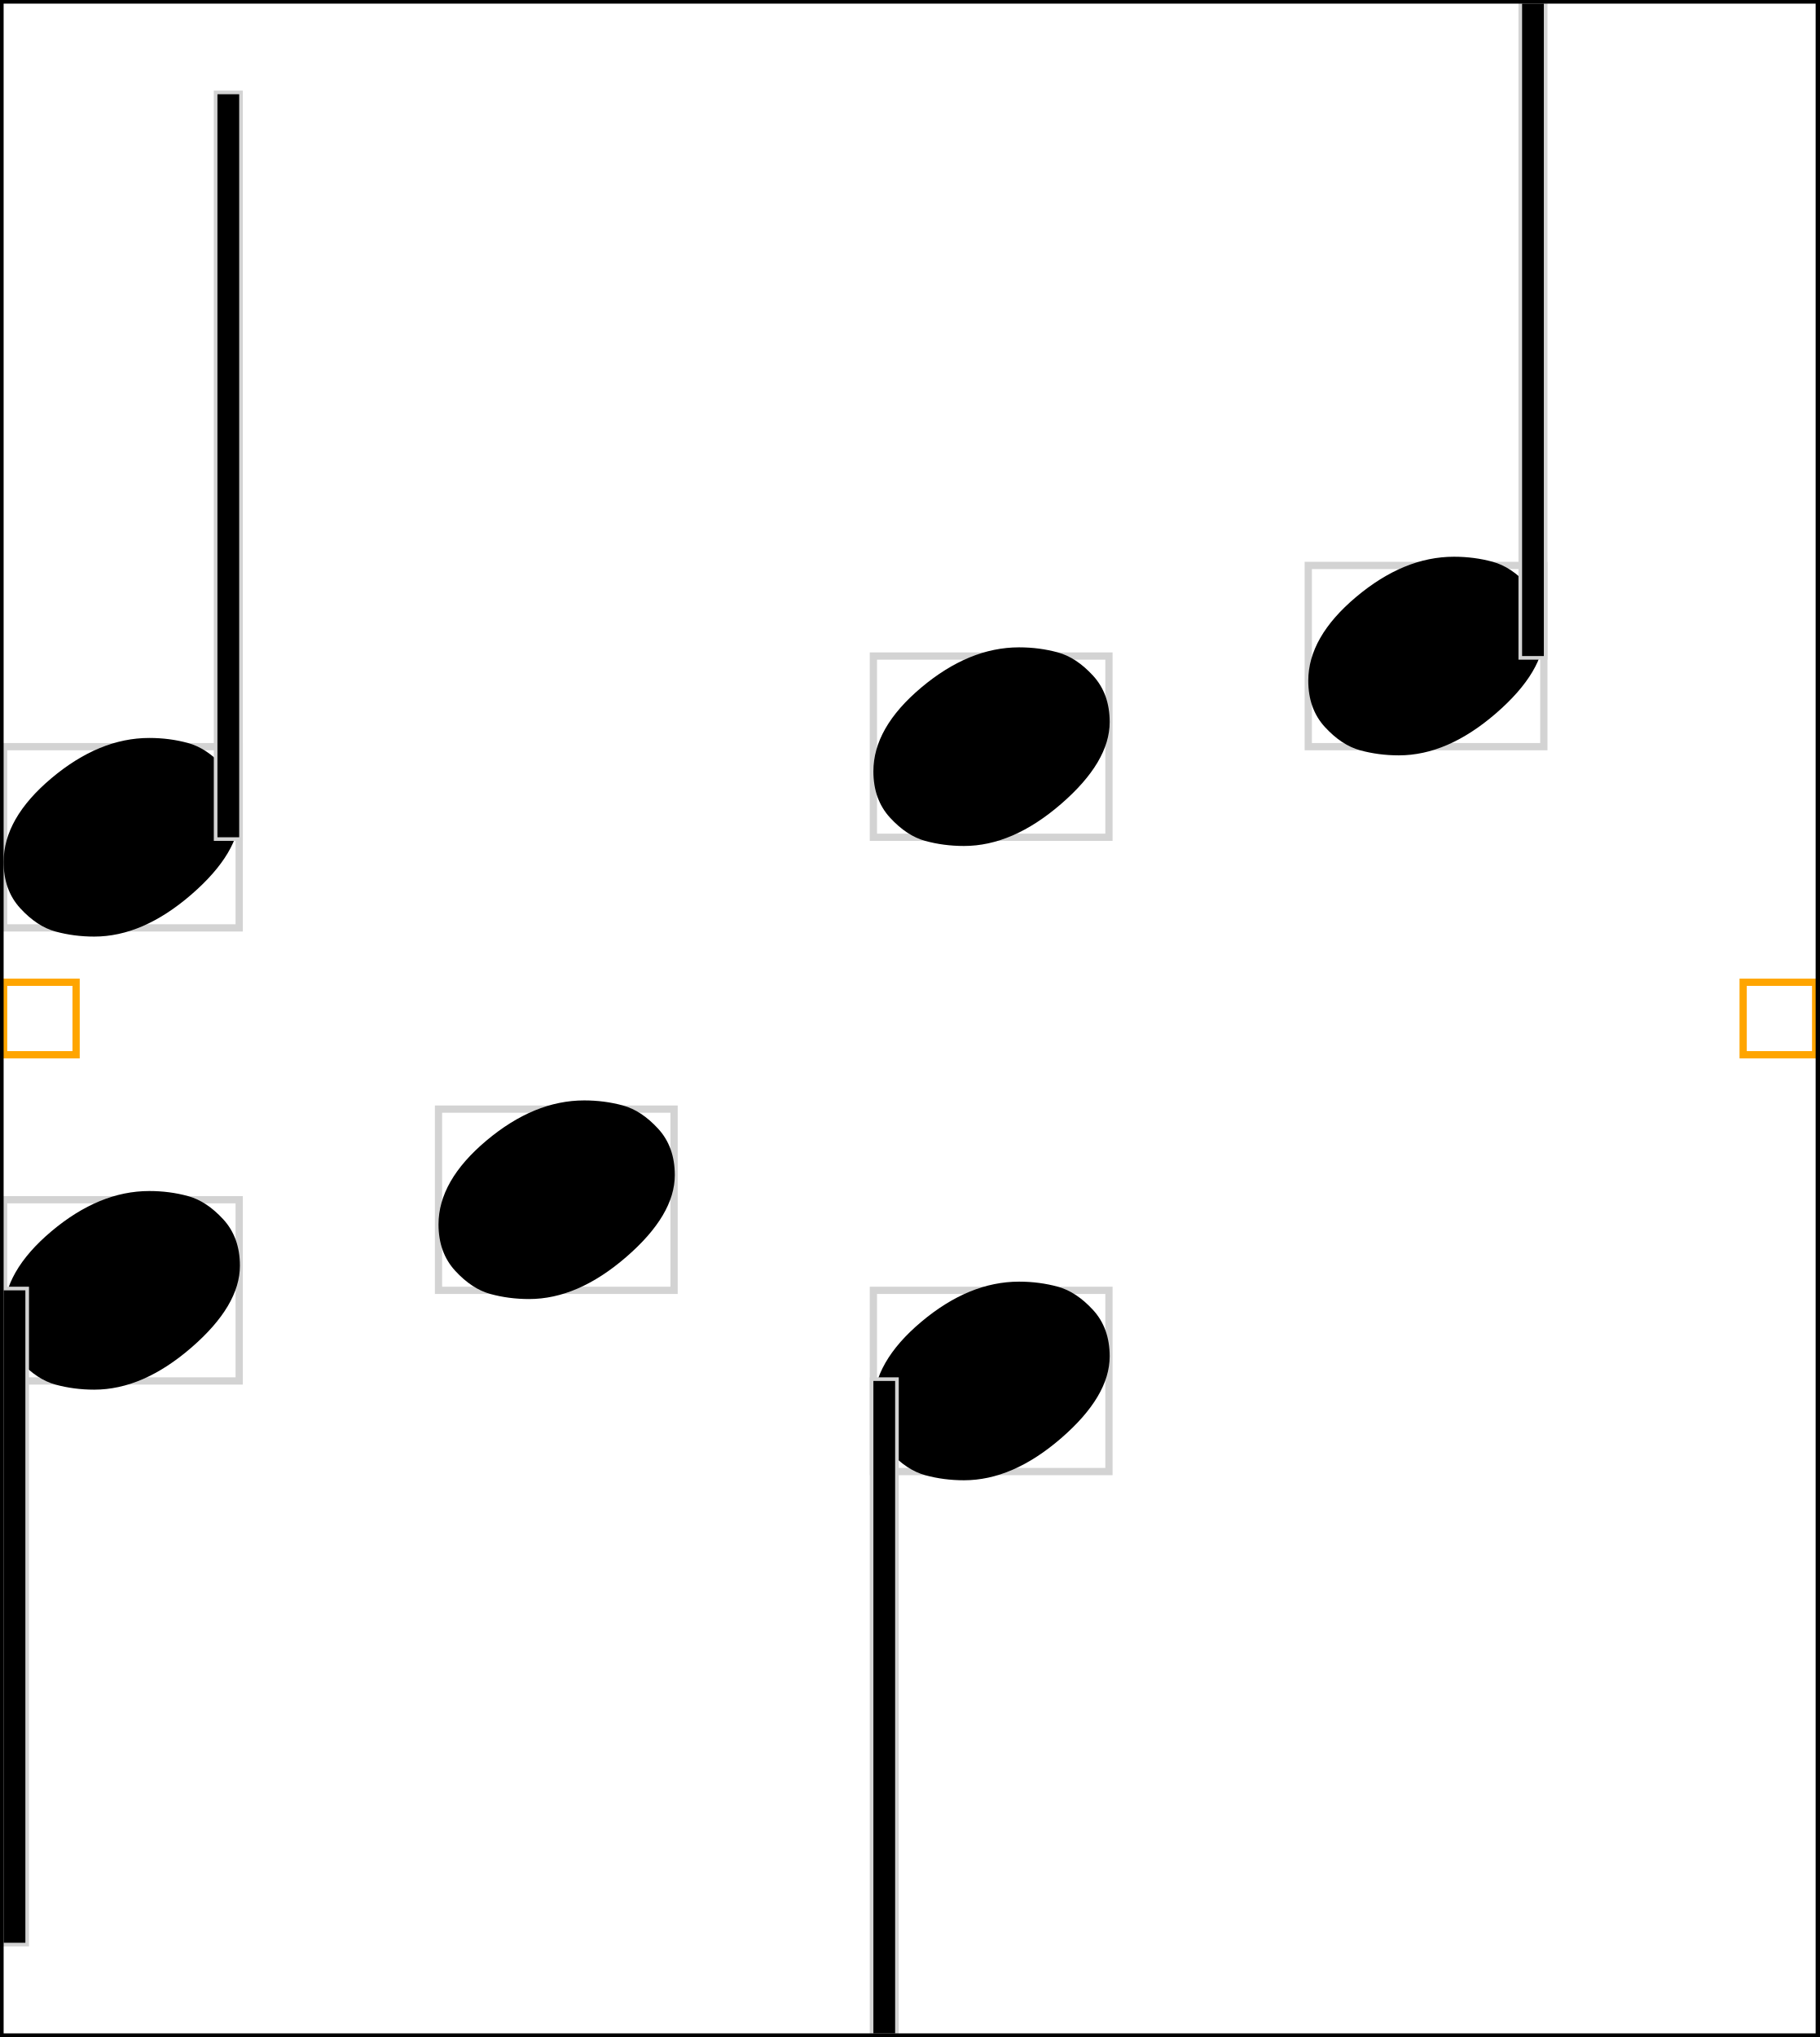
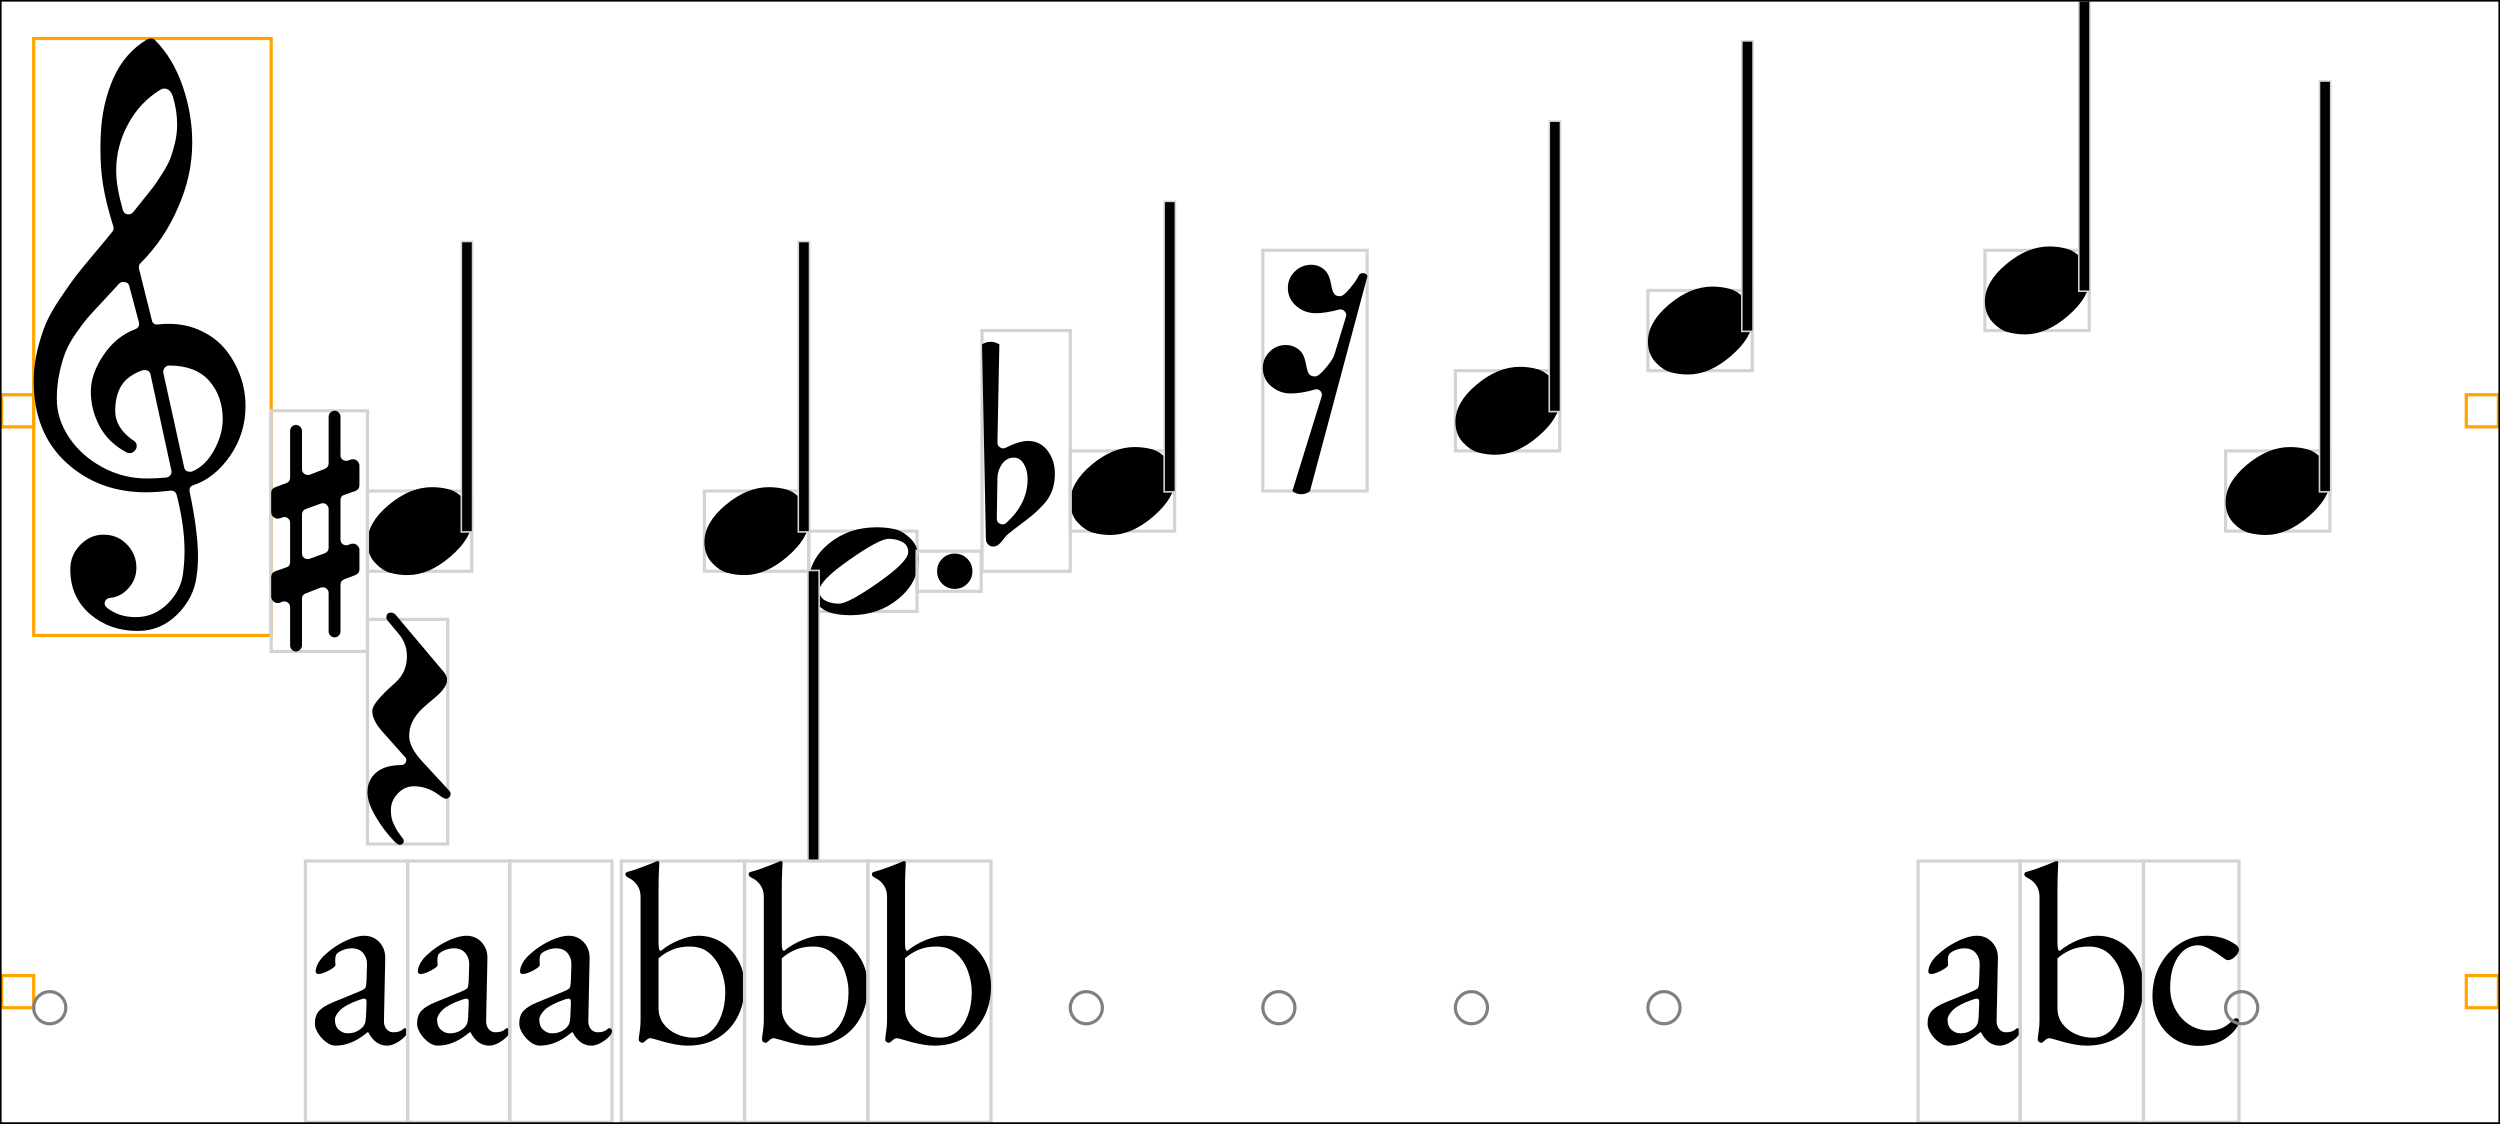
- <svg xmlns="http://www.w3.org/2000/svg" viewBox="0 0 251 281">
-   <rect x="0.5" y="135.5" width="10" height="10" stroke="orange" stroke-width="1" fill="none" />
-   <rect x="0.5" y="103" width="32.5" height="25" stroke="lightgray" stroke-width="1" fill="none" />
-   <path d="M 0.5 118.9 Q 0.5 112.9 7.1 107.35 Q 13.7 101.8 20.6 101.8 Q 23.4 101.8 25.95 102.5 Q 28.5 103.2 30.8 105.7 Q 33.1 108.2 33.1 112.1 Q 33.1 117.6 26.4 123.4 Q 19.7 129.2 13 129.2 Q 10.2 129.2 7.65 128.5 Q 5.1 127.8 2.8 125.3 Q 0.5 122.8 0.5 118.9 Z " fill="black" />
-   <rect x="0.5" y="165.5" width="32.5" height="25" stroke="lightgray" stroke-width="1" fill="none" />
-   <path d="M 0.5 181.4 Q 0.5 175.4 7.1 169.85 Q 13.7 164.3 20.6 164.3 Q 23.4 164.3 25.95 165 Q 28.5 165.7 30.8 168.2 Q 33.1 170.7 33.1 174.6 Q 33.1 180.1 26.4 185.9 Q 19.7 191.7 13 191.7 Q 10.2 191.7 7.65 191 Q 5.1 190.3 2.8 187.8 Q 0.5 185.3 0.5 181.4 Z " fill="black" />
-   <rect x="30" y="13" width="3" height="102.5" stroke="lightgray" stroke-width="1" fill="none" />
-   <rect x="30" y="13" width="3" height="102.5" fill="black" />
-   <rect x="0.5" y="178" width="3" height="90" stroke="lightgray" stroke-width="1" fill="none" />
-   <rect x="0.5" y="178" width="3" height="90" fill="black" />
-   <rect x="60.5" y="153" width="32.5" height="25" stroke="lightgray" stroke-width="1" fill="none" />
-   <path d="M 60.5 168.9 Q 60.5 162.9 67.1 157.35 Q 73.7 151.8 80.6 151.8 Q 83.4 151.8 85.95 152.5 Q 88.5 153.2 90.8 155.7 Q 93.1 158.2 93.1 162.1 Q 93.1 167.6 86.4 173.4 Q 79.7 179.2 73 179.2 Q 70.2 179.2 67.65 178.5 Q 65.1 177.8 62.8 175.3 Q 60.5 172.8 60.5 168.9 Z " fill="black" />
-   <rect x="120.5" y="90.5" width="32.5" height="25" stroke="lightgray" stroke-width="1" fill="none" />
-   <path d="M 120.5 106.4 Q 120.5 100.4 127.1 94.85 Q 133.7 89.3 140.6 89.3 Q 143.4 89.3 145.95 90 Q 148.5 90.7 150.8 93.2 Q 153.1 95.7 153.1 99.6 Q 153.1 105.1 146.4 110.9 Q 139.7 116.7 133 116.7 Q 130.2 116.7 127.65 116 Q 125.1 115.3 122.8 112.8 Q 120.5 110.3 120.5 106.4 Z " fill="black" />
-   <rect x="120.5" y="178" width="32.5" height="25" stroke="lightgray" stroke-width="1" fill="none" />
-   <path d="M 120.5 193.9 Q 120.5 187.9 127.1 182.35 Q 133.7 176.8 140.6 176.8 Q 143.4 176.8 145.95 177.5 Q 148.5 178.2 150.8 180.7 Q 153.1 183.2 153.1 187.1 Q 153.1 192.6 146.4 198.4 Q 139.7 204.2 133 204.2 Q 130.2 204.2 127.65 203.5 Q 125.1 202.8 122.8 200.3 Q 120.5 197.8 120.5 193.9 Z " fill="black" />
-   <rect x="120.5" y="190.5" width="3" height="90" stroke="lightgray" stroke-width="1" fill="none" />
-   <rect x="120.5" y="190.5" width="3" height="90" fill="black" />
-   <rect x="180.5" y="78" width="32.5" height="25" stroke="lightgray" stroke-width="1" fill="none" />
-   <path d="M 180.5 93.9 Q 180.5 87.9 187.1 82.35 Q 193.7 76.8 200.6 76.8 Q 203.4 76.8 205.95 77.5 Q 208.5 78.2 210.8 80.7 Q 213.1 83.2 213.1 87.1 Q 213.1 92.6 206.4 98.4 Q 199.7 104.2 193 104.2 Q 190.2 104.2 187.65 103.5 Q 185.1 102.8 182.8 100.3 Q 180.5 97.8 180.5 93.9 Z " fill="black" />
-   <rect x="210" y="0.5" width="3" height="90" stroke="lightgray" stroke-width="1" fill="none" />
-   <rect x="210" y="0.5" width="3" height="90" fill="black" />
-   <rect x="240.5" y="135.5" width="10" height="10" stroke="orange" stroke-width="1" fill="none" />
-   <rect x="0" y="0" width="251" height="281" stroke="black" stroke-width="1" fill="none" />
+ <svg xmlns="http://www.w3.org/2000/svg" viewBox="0 0 779 350.2">
+   <rect x="0.5" y="123" width="10" height="10" stroke="orange" stroke-width="1" fill="none" />
+   <rect x="0.5" y="304" width="10" height="10" stroke="orange" stroke-width="1" fill="none" />
+   <rect x="10.5" y="12" width="74" height="186" stroke="orange" stroke-width="1" fill="none" />
+   <path d="M 35.3 70.5 Q 33 63.2 32.1 57.5 Q 31.3 52.7 31.3 46.3 Q 31.3 44.1 31.4 41.9 Q 31.8 32.4 35.3 24.45 Q 38.8 16.5 45.8 12.3 Q 46.3 12 47.1 12 Q 47.8 12 48.3 12.5 Q 53.9 18.1 56.9 26.8 Q 59.9 35.5 59.9 44.4 Q 59.9 54.7 55.5 64.6 Q 51.3 74.5 43.7 82.1 Q 43.1 82.7 43.3 83.7 L 47.3 99.7 Q 47.6 101.3 49.3 101.1 Q 50.9 100.9 52.4 100.9 Q 58.2 100.9 62.9 103.2 Q 67.6 105.5 70.5 109.2 Q 73.4 112.9 74.95 117.35 Q 76.5 121.8 76.5 126.5 Q 76.5 135.1 71.7 142.05 Q 66.9 149 60.2 151.2 Q 58.8 151.7 59.1 153.3 Q 61.6 165.1 61.7 173.2 Q 61.7 176.3 61.3 179.3 Q 60.5 186.2 55.3 191.4 Q 50.1 196.6 42.9 196.6 Q 34.1 196.6 28 191.3 Q 21.9 186 21.9 177.4 Q 21.9 173 25 169.8 Q 28.1 166.6 32.3 166.6 Q 36.6 166.6 39.55 169.65 Q 42.5 172.7 42.5 176.9 Q 42.5 180.5 40.1 183.2 Q 37.7 186 34.3 186.3 Q 33.1 186.4 32.7 187.5 Q 32.3 188.6 33.5 189.5 Q 37.1 192.3 42.3 192.3 Q 48 192.3 52.15 188.2 Q 56.3 184.1 57 178.9 Q 57.5 175.3 57.5 171.7 Q 57.5 163.9 55.1 154.4 Q 54.7 152.7 52.9 152.9 Q 48.9 153.4 45.5 153.4 Q 30.7 153.4 20.6 144.1 Q 10.5 134.8 10.5 118.8 Q 10.5 113.9 11.65 109.15 Q 12.8 104.4 14.25 100.95 Q 15.7 97.5 18.75 92.95 Q 21.8 88.4 23.65 86 Q 25.5 83.6 29.5 78.85 Q 33.5 74.1 35 72.2 Q 35.6 71.5 35.3 70.5 Z M 50.9 116.2 L 57.4 145.7 Q 57.7 147 59.2 147 Q 59.6 147 59.9 146.9 Q 64 145.2 66.7 140.3 Q 69.4 135.4 69.4 130.6 Q 69.4 123.6 65.3 118.8 Q 61.1 113.9 52.7 113.9 Q 52 113.9 51.45 114.45 Q 50.9 115 50.9 115.7 Q 50.8 116 50.9 116.2 Z M 37.1 88.4 Q 35.5 90.2 32.35 93.55 Q 29.2 96.9 27.65 98.65 Q 26.1 100.4 23.85 103.6 Q 21.6 106.8 20.5 109.5 Q 19.4 112.2 18.55 116.1 Q 17.7 120 17.7 124.4 Q 17.7 130.5 21.45 136.2 Q 25.2 141.9 31.75 145.5 Q 38.3 149.1 45.8 149.1 Q 48.5 149.1 51.8 148.8 Q 52.6 148.7 53.1 148.05 Q 53.6 147.4 53.4 146.6 L 46.9 116.7 Q 46.6 115.3 45 115.3 Q 44.7 115.3 44.3 115.4 Q 39.7 117.1 37.8 120.2 Q 35.9 123.3 35.9 128 Q 35.9 133.5 41.9 137.5 Q 42.6 138 42.6 139 Q 42.6 139.8 41.95 140.5 Q 41.3 141.2 40.4 141.2 Q 39.9 141.2 39.5 141 Q 33.8 138 31.05 132.85 Q 28.3 127.7 28.3 122 Q 28.3 116.5 32.25 110.65 Q 36.2 104.8 42.1 102.6 Q 43.6 102 43.3 100.5 L 40.3 89.2 Q 40.1 88.1 38.9 87.9 Q 37.7 87.7 37.1 88.4 Z M 53.9 30.2 Q 53.1 27.6 51.2 27.6 Q 50.6 27.6 50.1 27.9 Q 43.7 31.7 39.95 38.6 Q 36.2 45.5 36.2 53.2 Q 36.2 58.2 38.3 65.5 Q 38.6 66.6 39.8 66.8 Q 40.8 66.9 41.5 66.1 Q 41.8 65.7 44.35 62.55 Q 46.9 59.4 47.7 58.35 Q 48.5 57.3 50.4 54.35 Q 52.3 51.4 53.05 49.45 Q 53.8 47.5 54.5 44.6 Q 55.2 41.7 55.2 38.8 Q 55.2 34.6 53.9 30.2 Z " fill="black" />
+   <ellipse cx="15.5" cy="314" rx="5" ry="5" stroke="gray" stroke-width="1" fill="none" />
+   <rect x="114.5" y="153" width="32.5" height="25" stroke="lightgray" stroke-width="1" fill="none" />
+   <path d="M 114.5 168.9 Q 114.5 162.9 121.1 157.35 Q 127.7 151.8 134.6 151.8 Q 137.4 151.8 139.95 152.5 Q 142.5 153.2 144.8 155.7 Q 147.1 158.2 147.1 162.1 Q 147.1 167.6 140.4 173.4 Q 133.7 179.2 127 179.2 Q 124.2 179.2 121.65 178.5 Q 119.1 177.8 116.8 175.3 Q 114.5 172.8 114.5 168.9 Z " fill="black" />
+   <rect x="114.5" y="193" width="25" height="70" stroke="lightgray" stroke-width="1" fill="none" />
+   <path d="M 125 238.4 Q 125.7 238.4 126.15 237.95 Q 126.6 237.5 126.6 236.9 Q 126.6 236.3 126.2 235.9 L 119 227.8 Q 116 224.4 116 221.5 Q 116 219 123.1 212.8 Q 126.8 209.5 126.8 204.5 Q 126.8 200.6 124.3 197.6 L 120.8 193.4 Q 120.4 192.9 120.4 192.4 Q 120.4 190.9 121.8 190.9 Q 122.7 190.9 123.3 191.6 L 138.3 209.4 Q 139.3 210.6 139.3 211.9 Q 139.3 213 138.5 214.2 Q 137.7 215.4 136.8 216.25 Q 135.9 217.1 134.15 218.55 Q 132.4 220 131.7 220.7 Q 127.5 224.6 127.5 229.3 Q 127.5 232.9 131.6 237.3 L 140 246.4 Q 140.4 246.8 140.4 247.4 Q 140.4 248 139.95 248.45 Q 139.5 248.9 139 248.9 Q 138.3 248.9 136.9 247.8 Q 133.2 245 129 245 Q 126.1 245 123.95 247.25 Q 121.8 249.5 121.8 252.4 Q 121.8 253.7 122 254.75 Q 122.2 255.8 122.75 256.9 Q 123.3 258 123.5 258.4 Q 123.7 258.8 124.6 260.05 Q 125.5 261.3 125.6 261.4 Q 125.9 261.8 125.8 262.3 Q 125.7 262.8 125.25 263.05 Q 124.8 263.3 124.3 263.2 Q 123.8 263.1 123 262.3 Q 119.6 258.8 117.05 254.45 Q 114.5 250.1 114.5 246.9 Q 114.5 243 117.25 240.7 Q 120 238.4 125 238.4 Z " fill="black" />
+   <rect x="84.5" y="128" width="30" height="75" stroke="lightgray" stroke-width="1" fill="none" />
+   <path d="M 106.1 155.9 L 106.1 168.1 Q 106.1 168.9 106.6 169.4 Q 107.1 169.9 107.9 169.9 Q 108.2 169.9 108.5 169.8 L 109.3 169.5 Q 109.6 169.4 110 169.4 Q 110.8 169.4 111.4 170 Q 112 170.6 112 171.4 L 112 177.4 Q 112 178.7 110.7 179.2 L 107.3 180.5 Q 106.1 181 106.1 182.1 L 106.1 196.7 Q 106.1 197.5 105.55 198.05 Q 105 198.6 104.3 198.6 Q 103.5 198.6 102.95 198.05 Q 102.4 197.5 102.4 196.7 L 102.4 184.8 Q 102.4 184 101.85 183.5 Q 101.3 183 100.6 183 Q 100.2 183 99.9 183.1 L 95.3 184.9 Q 94.1 185.3 94.1 186.5 L 94.1 201.1 Q 94.1 201.9 93.5 202.45 Q 92.9 203 92.2 203 Q 91.5 203 90.95 202.45 Q 90.4 201.9 90.4 201.1 L 90.4 189.2 Q 90.4 188.4 89.85 187.9 Q 89.3 187.4 88.6 187.4 Q 88.3 187.4 88 187.5 L 87.2 187.8 Q 87 187.9 86.5 187.9 Q 85.7 187.9 85.1 187.3 Q 84.5 186.7 84.5 185.9 L 84.5 179.9 Q 84.5 178.5 85.8 178 L 89.2 176.8 Q 90.4 176.5 90.4 175.1 L 90.4 162.9 Q 90.4 162.1 89.85 161.6 Q 89.3 161.1 88.6 161.1 Q 88.3 161.1 88.1 161.2 L 87.2 161.5 Q 87 161.6 86.5 161.6 Q 85.7 161.6 85.1 161 Q 84.5 160.4 84.5 159.6 L 84.5 153.6 Q 84.5 152.3 85.8 151.8 L 89.3 150.5 Q 90.4 150 90.4 148.9 L 90.4 134.3 Q 90.4 133.5 90.95 132.95 Q 91.5 132.4 92.2 132.4 Q 92.9 132.4 93.5 132.95 Q 94.1 133.5 94.1 134.3 L 94.1 146.2 Q 94.1 147 94.65 147.5 Q 95.2 148 96 148 Q 96.3 148 96.6 147.9 L 101.2 146.1 Q 102.4 145.6 102.4 144.4 L 102.4 129.9 Q 102.4 129.1 102.95 128.55 Q 103.5 128 104.3 128 Q 105 128 105.55 128.55 Q 106.1 129.1 106.1 129.9 L 106.1 141.9 Q 106.1 142.6 106.6 143.1 Q 107.1 143.6 107.8 143.6 Q 108.1 143.6 108.5 143.5 L 109.3 143.2 Q 109.5 143.1 110 143.1 Q 110.8 143.1 111.4 143.7 Q 112 144.3 112 145.1 L 112 151.1 Q 112 152.5 110.7 153 L 107.3 154.2 Q 106.1 154.5 106.1 155.9 Z M 102.4 170.7 L 102.4 158.6 Q 102.4 157.9 101.85 157.35 Q 101.3 156.8 100.6 156.8 Q 100.3 156.8 100 156.9 L 95.3 158.6 Q 94.1 159.1 94.1 160.3 L 94.1 172.4 Q 94.1 173.2 94.6 173.7 Q 95.1 174.2 95.9 174.2 Q 96.2 174.2 96.5 174.1 L 101.2 172.4 Q 102.4 171.9 102.4 170.7 Z " fill="black" />
+   <rect x="144" y="75.5" width="3" height="90" stroke="lightgray" stroke-width="1" fill="none" />
+   <rect x="144" y="75.5" width="3" height="90" fill="black" />
+   <rect x="95.16" y="268.3" width="31.84" height="81.4" stroke="lightgray" stroke-width="1" fill="none" />
+   <path d="M 104.52 325.82 Q 103.08 325.82 101.6 324.7 Q 100.12 323.58 99.12 321.98 Q 98.12 320.38 98.12 318.94 Q 98.12 316.38 99.48 314.94 Q 100.84 313.5 103.8 312.3 L 111.96 308.94 Q 113.56 308.3 113.84 307.82 Q 114.12 307.34 114.2 305.74 L 114.36 300.62 Q 114.44 298.54 113.2 297.02 Q 111.96 295.5 109.64 295.5 Q 108.44 295.5 107.24 295.9 Q 106.04 296.3 105.24 296.94 Q 104.76 297.26 104.6 297.9 Q 104.44 298.54 104.44 299.26 Q 104.44 299.58 104.48 299.98 Q 104.52 300.38 104.52 300.7 Q 104.52 301.1 103.52 301.78 Q 102.52 302.46 101.28 302.98 Q 100.04 303.5 99.24 303.5 Q 98.84 303.5 98.6 303.3 Q 98.36 303.1 98.36 302.78 Q 98.36 301.5 99.2 300.02 Q 100.04 298.54 101.56 297.26 Q 103.4 295.58 105.56 294.3 Q 107.72 293.02 109.8 292.3 Q 111.88 291.58 113.48 291.58 Q 116.36 291.58 118.24 293.62 Q 120.12 295.66 120.04 298.7 L 119.64 317.9 Q 119.56 319.58 120.4 320.62 Q 121.24 321.66 122.52 321.66 Q 124.52 321.66 125.48 320.78 Q 125.88 320.38 126.12 320.38 Q 126.52 320.38 126.76 320.62 Q 127 320.86 127 321.26 Q 127 322.14 126.12 323.02 Q 124.84 324.3 123.36 325.06 Q 121.88 325.82 120.6 325.82 Q 116.92 325.82 114.76 321.66 L 114.52 321.66 Q 111.88 323.82 109.48 324.82 Q 107.08 325.82 104.52 325.82 Z M 108.28 321.98 Q 109.88 321.98 111 321.46 Q 112.12 320.94 113 320.06 Q 113.4 319.66 113.68 318.98 Q 113.96 318.3 114.04 316.78 L 114.2 312.86 Q 114.28 311.98 114.12 311.58 Q 113.96 311.18 113.48 311.18 Q 113.32 311.18 112.92 311.26 Q 112.52 311.34 111.88 311.58 Q 107.64 313.1 106 314.74 Q 104.36 316.38 104.36 317.74 Q 104.36 319.82 105.6 320.9 Q 106.84 321.98 108.28 321.98 Z " fill="black" />
+   <rect x="127" y="268.3" width="31.84" height="81.4" stroke="lightgray" stroke-width="1" fill="none" />
+   <path d="M 136.36 325.82 Q 134.92 325.82 133.44 324.7 Q 131.96 323.58 130.96 321.98 Q 129.96 320.38 129.96 318.94 Q 129.96 316.38 131.32 314.94 Q 132.68 313.5 135.64 312.3 L 143.8 308.94 Q 145.4 308.3 145.68 307.82 Q 145.96 307.34 146.04 305.74 L 146.2 300.62 Q 146.28 298.54 145.04 297.02 Q 143.8 295.5 141.48 295.5 Q 140.28 295.5 139.08 295.9 Q 137.88 296.3 137.08 296.94 Q 136.6 297.26 136.44 297.9 Q 136.28 298.54 136.28 299.26 Q 136.28 299.58 136.32 299.98 Q 136.36 300.38 136.36 300.7 Q 136.36 301.1 135.36 301.78 Q 134.36 302.46 133.12 302.98 Q 131.88 303.5 131.08 303.5 Q 130.68 303.5 130.44 303.3 Q 130.2 303.1 130.2 302.78 Q 130.2 301.5 131.04 300.02 Q 131.88 298.54 133.4 297.26 Q 135.24 295.58 137.4 294.3 Q 139.56 293.02 141.64 292.3 Q 143.72 291.58 145.32 291.58 Q 148.2 291.58 150.08 293.62 Q 151.96 295.66 151.88 298.7 L 151.48 317.9 Q 151.4 319.58 152.24 320.62 Q 153.08 321.66 154.36 321.66 Q 156.36 321.66 157.32 320.78 Q 157.72 320.38 157.96 320.38 Q 158.36 320.38 158.6 320.62 Q 158.84 320.86 158.84 321.26 Q 158.84 322.14 157.96 323.02 Q 156.68 324.3 155.2 325.06 Q 153.72 325.82 152.44 325.82 Q 148.76 325.82 146.6 321.66 L 146.36 321.66 Q 143.72 323.82 141.32 324.82 Q 138.92 325.82 136.36 325.82 Z M 140.12 321.98 Q 141.72 321.98 142.84 321.46 Q 143.96 320.94 144.84 320.06 Q 145.24 319.66 145.52 318.98 Q 145.8 318.3 145.88 316.78 L 146.04 312.86 Q 146.12 311.98 145.96 311.58 Q 145.8 311.18 145.32 311.18 Q 145.16 311.18 144.76 311.26 Q 144.36 311.34 143.72 311.58 Q 139.48 313.1 137.84 314.74 Q 136.2 316.38 136.2 317.74 Q 136.2 319.82 137.44 320.9 Q 138.68 321.98 140.12 321.98 Z " fill="black" />
+   <rect x="158.84" y="268.3" width="31.84" height="81.4" stroke="lightgray" stroke-width="1" fill="none" />
+   <path d="M 168.2 325.82 Q 166.76 325.82 165.28 324.7 Q 163.8 323.58 162.8 321.98 Q 161.8 320.38 161.8 318.94 Q 161.8 316.38 163.16 314.94 Q 164.52 313.5 167.48 312.3 L 175.64 308.94 Q 177.24 308.3 177.52 307.82 Q 177.8 307.34 177.88 305.74 L 178.04 300.62 Q 178.12 298.54 176.88 297.02 Q 175.64 295.5 173.32 295.5 Q 172.12 295.5 170.92 295.9 Q 169.72 296.3 168.92 296.94 Q 168.44 297.26 168.28 297.9 Q 168.12 298.54 168.12 299.26 Q 168.12 299.58 168.16 299.98 Q 168.2 300.38 168.2 300.7 Q 168.2 301.1 167.2 301.78 Q 166.2 302.46 164.96 302.98 Q 163.72 303.5 162.92 303.5 Q 162.52 303.5 162.28 303.3 Q 162.04 303.1 162.04 302.78 Q 162.04 301.5 162.88 300.02 Q 163.72 298.54 165.24 297.26 Q 167.08 295.58 169.24 294.3 Q 171.4 293.02 173.48 292.3 Q 175.56 291.58 177.16 291.58 Q 180.04 291.58 181.92 293.62 Q 183.8 295.66 183.72 298.7 L 183.32 317.9 Q 183.24 319.58 184.08 320.62 Q 184.92 321.66 186.2 321.66 Q 188.2 321.66 189.16 320.78 Q 189.56 320.38 189.8 320.38 Q 190.2 320.38 190.44 320.62 Q 190.68 320.86 190.68 321.26 Q 190.68 322.14 189.8 323.02 Q 188.52 324.3 187.04 325.06 Q 185.56 325.82 184.28 325.82 Q 180.6 325.82 178.44 321.66 L 178.2 321.66 Q 175.56 323.82 173.16 324.82 Q 170.76 325.82 168.2 325.82 Z M 171.96 321.98 Q 173.56 321.98 174.68 321.46 Q 175.8 320.94 176.68 320.06 Q 177.08 319.66 177.36 318.98 Q 177.64 318.3 177.72 316.78 L 177.88 312.86 Q 177.96 311.98 177.8 311.58 Q 177.64 311.18 177.16 311.18 Q 177 311.18 176.6 311.26 Q 176.2 311.34 175.56 311.58 Q 171.32 313.1 169.68 314.74 Q 168.04 316.38 168.04 317.74 Q 168.04 319.82 169.28 320.9 Q 170.52 321.98 171.96 321.98 Z " fill="black" />
+   <rect x="219.5" y="153" width="32.5" height="25" stroke="lightgray" stroke-width="1" fill="none" />
+   <path d="M 219.5 168.9 Q 219.5 162.9 226.1 157.35 Q 232.7 151.8 239.6 151.8 Q 242.4 151.8 244.95 152.5 Q 247.5 153.2 249.8 155.7 Q 252.1 158.2 252.1 162.1 Q 252.1 167.6 245.4 173.4 Q 238.7 179.2 232 179.2 Q 229.2 179.2 226.65 178.5 Q 224.1 177.8 221.8 175.3 Q 219.5 172.8 219.5 168.9 Z " fill="black" />
+   <rect x="252" y="165.5" width="33.75" height="25" stroke="lightgray" stroke-width="1" fill="none" />
+   <path d="M 276.9 167.9 Q 274 167.9 264.65 174.45 Q 255.3 181 255.3 184 Q 255.3 186.1 257.1 187.1 Q 258.9 188.1 261.4 188.1 Q 264.3 188.1 273.65 181.55 Q 283 175 283 172 Q 283 169.9 281.2 168.9 Q 279.4 167.9 276.9 167.9 Z M 252 181.8 Q 252 174.6 258.2 169.45 Q 264.4 164.3 273.2 164.3 Q 276.2 164.3 278.8 164.9 Q 281.4 165.5 283.8 167.9 Q 286.2 170.3 286.2 174.2 Q 286.2 181.4 280 186.55 Q 273.8 191.7 265 191.7 Q 262 191.7 259.4 191.1 Q 256.8 190.5 254.4 188.1 Q 252 185.7 252 181.8 Z " fill="black" />
+   <rect x="285.75" y="171.75" width="20" height="12.5" stroke="lightgray" stroke-width="1" fill="none" />
+   <path d="M 292 178 Q 292 175.7 293.6 174.1 Q 295.2 172.5 297.5 172.5 Q 299.8 172.5 301.4 174.1 Q 303 175.7 303 178 Q 303 180.3 301.4 181.9 Q 299.8 183.5 297.5 183.5 Q 295.2 183.5 293.6 181.9 Q 292 180.3 292 178 Z " fill="black" />
+   <rect x="249" y="75.5" width="3" height="90" stroke="lightgray" stroke-width="1" fill="none" />
+   <rect x="249" y="75.5" width="3" height="90" fill="black" />
+   <rect x="252" y="178" width="3" height="90" stroke="lightgray" stroke-width="1" fill="none" />
+   <rect x="252" y="178" width="3" height="90" fill="black" />
+   <rect x="193.6" y="268.3" width="38.4" height="81.4" stroke="lightgray" stroke-width="1" fill="none" />
+   <path d="M 214.32 325.82 Q 212.56 325.82 210.8 325.5 Q 209.04 325.18 207.44 324.78 Q 205.68 324.3 204.36 323.9 Q 203.04 323.5 202.64 323.5 Q 202.16 323.5 201.72 323.82 Q 201.28 324.14 200.88 324.54 Q 200.48 324.94 200.16 324.94 Q 199.84 324.94 199.44 324.66 Q 199.04 324.38 199.04 323.98 Q 199.04 323.26 199.32 321.5 Q 199.6 319.74 199.6 318.22 L 199.6 279.42 Q 199.6 277.34 198.56 275.82 Q 197.52 274.3 195.92 273.58 Q 195.6 273.42 195.24 273.14 Q 194.88 272.86 194.88 272.38 Q 194.88 271.98 195.2 271.82 Q 195.52 271.66 195.84 271.58 Q 196.88 271.34 198.68 270.7 Q 200.48 270.06 202.08 269.42 Q 203.68 268.78 204.24 268.54 Q 204.72 268.3 204.96 268.3 Q 205.12 268.3 205.28 268.46 Q 205.44 268.62 205.44 268.86 Q 205.44 269.18 205.32 271.54 Q 205.2 273.9 205.2 277.26 L 205.2 293.66 Q 205.2 295.18 205.36 295.7 Q 205.52 296.22 205.92 296.3 Q 208.4 294.22 211.68 292.9 Q 214.96 291.58 217.6 291.58 Q 221.68 291.58 224.92 293.66 Q 228.16 295.74 230.08 299.3 Q 232 302.86 232 307.34 Q 232 312.78 229.76 316.98 Q 227.52 321.18 223.56 323.5 Q 219.6 325.82 214.32 325.82 Z M 216.16 323.34 Q 219.2 323.34 221.4 321.46 Q 223.6 319.58 224.8 316.34 Q 226 313.1 226 309.1 Q 226 305.98 224.84 302.7 Q 223.68 299.42 221.24 297.18 Q 218.8 294.94 214.96 294.94 Q 211.76 294.94 209.36 295.98 Q 206.96 297.02 205.2 298.62 L 205.2 314.14 Q 205.2 316.94 206.76 319.02 Q 208.32 321.1 210.84 322.22 Q 213.36 323.34 216.16 323.34 Z " fill="black" />
+   <rect x="232" y="268.3" width="38.4" height="81.4" stroke="lightgray" stroke-width="1" fill="none" />
+   <path d="M 252.72 325.82 Q 250.96 325.82 249.2 325.5 Q 247.44 325.18 245.84 324.78 Q 244.08 324.3 242.76 323.9 Q 241.44 323.5 241.04 323.5 Q 240.56 323.5 240.12 323.82 Q 239.68 324.14 239.28 324.54 Q 238.88 324.94 238.56 324.94 Q 238.24 324.94 237.84 324.66 Q 237.44 324.38 237.44 323.98 Q 237.44 323.26 237.72 321.5 Q 238 319.74 238 318.22 L 238 279.42 Q 238 277.34 236.96 275.82 Q 235.92 274.3 234.32 273.58 Q 234 273.42 233.64 273.14 Q 233.28 272.86 233.28 272.38 Q 233.28 271.98 233.6 271.82 Q 233.92 271.66 234.24 271.58 Q 235.28 271.34 237.08 270.7 Q 238.88 270.06 240.48 269.42 Q 242.08 268.78 242.64 268.54 Q 243.12 268.3 243.36 268.3 Q 243.52 268.3 243.68 268.46 Q 243.84 268.62 243.84 268.86 Q 243.84 269.18 243.72 271.54 Q 243.6 273.9 243.6 277.26 L 243.6 293.66 Q 243.6 295.18 243.76 295.7 Q 243.92 296.22 244.32 296.3 Q 246.8 294.22 250.08 292.9 Q 253.36 291.58 256 291.58 Q 260.08 291.58 263.32 293.66 Q 266.56 295.74 268.48 299.3 Q 270.4 302.86 270.4 307.34 Q 270.4 312.78 268.16 316.98 Q 265.92 321.18 261.96 323.5 Q 258 325.82 252.72 325.82 Z M 254.56 323.34 Q 257.6 323.34 259.8 321.46 Q 262 319.58 263.2 316.34 Q 264.4 313.1 264.4 309.1 Q 264.4 305.98 263.24 302.7 Q 262.08 299.42 259.64 297.18 Q 257.2 294.94 253.36 294.94 Q 250.16 294.94 247.76 295.98 Q 245.36 297.02 243.6 298.62 L 243.6 314.14 Q 243.6 316.94 245.16 319.02 Q 246.72 321.1 249.24 322.22 Q 251.76 323.34 254.56 323.34 Z " fill="black" />
+   <rect x="270.4" y="268.3" width="38.4" height="81.4" stroke="lightgray" stroke-width="1" fill="none" />
+   <path d="M 291.12 325.82 Q 289.36 325.82 287.6 325.5 Q 285.84 325.18 284.24 324.78 Q 282.48 324.3 281.16 323.9 Q 279.84 323.5 279.44 323.5 Q 278.96 323.5 278.52 323.82 Q 278.08 324.14 277.68 324.54 Q 277.28 324.94 276.96 324.94 Q 276.64 324.94 276.24 324.66 Q 275.84 324.38 275.84 323.98 Q 275.84 323.26 276.12 321.5 Q 276.4 319.74 276.4 318.22 L 276.4 279.42 Q 276.4 277.34 275.36 275.82 Q 274.32 274.3 272.72 273.58 Q 272.4 273.42 272.04 273.14 Q 271.68 272.86 271.68 272.38 Q 271.68 271.98 272 271.82 Q 272.32 271.66 272.64 271.58 Q 273.68 271.34 275.48 270.7 Q 277.28 270.06 278.88 269.42 Q 280.48 268.78 281.04 268.54 Q 281.52 268.3 281.76 268.3 Q 281.92 268.3 282.08 268.46 Q 282.24 268.62 282.24 268.86 Q 282.24 269.18 282.12 271.54 Q 282 273.9 282 277.26 L 282 293.66 Q 282 295.18 282.16 295.7 Q 282.32 296.22 282.72 296.3 Q 285.2 294.22 288.48 292.9 Q 291.76 291.58 294.4 291.58 Q 298.48 291.58 301.72 293.66 Q 304.96 295.74 306.88 299.3 Q 308.8 302.86 308.8 307.34 Q 308.8 312.78 306.56 316.98 Q 304.32 321.18 300.36 323.5 Q 296.4 325.82 291.12 325.82 Z M 292.96 323.34 Q 296 323.34 298.2 321.46 Q 300.4 319.58 301.6 316.34 Q 302.8 313.1 302.8 309.1 Q 302.8 305.98 301.64 302.7 Q 300.48 299.42 298.04 297.18 Q 295.6 294.94 291.76 294.94 Q 288.56 294.94 286.16 295.98 Q 283.76 297.02 282 298.62 L 282 314.14 Q 282 316.94 283.56 319.02 Q 285.12 321.1 287.64 322.22 Q 290.16 323.34 292.96 323.34 Z " fill="black" />
+   <rect x="333.5" y="140.5" width="32.5" height="25" stroke="lightgray" stroke-width="1" fill="none" />
+   <path d="M 333.5 156.4 Q 333.5 150.4 340.1 144.85 Q 346.7 139.3 353.6 139.3 Q 356.4 139.3 358.95 140 Q 361.5 140.7 363.8 143.2 Q 366.1 145.7 366.1 149.6 Q 366.1 155.1 359.4 160.9 Q 352.7 166.7 346 166.7 Q 343.2 166.7 340.65 166 Q 338.1 165.3 335.8 162.8 Q 333.5 160.3 333.5 156.4 Z " fill="black" />
+   <rect x="306" y="103" width="27.5" height="75" stroke="lightgray" stroke-width="1" fill="none" />
+   <path d="M 310.6 161.6 Q 310.6 162.8 311.6 163.2 Q 312.8 163.7 313.6 162.9 Q 320.2 156.9 320.2 149.3 Q 320.2 146.6 319.05 144.6 Q 317.9 142.6 315.9 142.6 Q 313.7 142.6 312.3 144.5 Q 310.9 146.4 310.8 148.9 L 310.6 161.6 Z M 313.4 139.5 Q 317.6 137.4 320.3 137.4 Q 324.1 137.4 326.4 140.4 Q 328.7 143.4 328.7 147.6 Q 328.7 150.5 327.85 152.85 Q 327 155.2 325.2 157.15 Q 323.4 159.1 321.85 160.4 Q 320.3 161.7 317.8 163.55 Q 315.3 165.4 314 166.5 Q 313.5 166.9 312.7 168 Q 311.9 169.1 311.15 169.7 Q 310.4 170.3 309.5 170.3 Q 308.5 170.3 307.85 169.6 Q 307.2 168.9 307.2 167.8 L 306 107.3 Q 307.3 106.5 308.7 106.5 Q 310.1 106.5 311.4 107.3 L 310.8 137.9 Q 310.8 138.9 311.6 139.4 Q 312.5 140 313.4 139.5 Z " fill="black" />
+   <rect x="363" y="63" width="3" height="90" stroke="lightgray" stroke-width="1" fill="none" />
+   <rect x="363" y="63" width="3" height="90" fill="black" />
+   <ellipse cx="338.5" cy="314" rx="5" ry="5" stroke="gray" stroke-width="1" fill="none" />
+   <rect x="393.5" y="78" width="32.5" height="75" stroke="lightgray" stroke-width="1" fill="none" />
+   <path d="M 409.6 121.4 Q 405.5 122.6 402.2 122.6 Q 398.7 122.6 396.1 120.35 Q 393.5 118.1 393.5 114.7 Q 393.5 111.7 395.6 109.6 Q 397.7 107.5 400.7 107.5 Q 402.6 107.5 404.2 108.55 Q 405.8 109.6 406.4 111.4 Q 406.7 112.1 407.05 114 Q 407.4 115.9 407.95 116.6 Q 408.5 117.3 409.8 117.3 Q 410.9 117.3 413.15 114.6 Q 415.4 111.9 415.8 110.5 L 419.4 98.7 Q 419.5 98.4 419.5 98.2 Q 419.5 97.5 418.95 96.95 Q 418.4 96.4 417.6 96.4 Q 417.3 96.4 417.1 96.5 Q 412.9 97.6 410 97.6 Q 406.5 97.6 403.9 95.35 Q 401.3 93.1 401.3 89.7 Q 401.3 86.7 403.45 84.6 Q 405.6 82.5 408.6 82.5 Q 410.5 82.5 412.05 83.55 Q 413.6 84.6 414.2 86.4 Q 414.5 87.1 414.85 89 Q 415.2 90.9 415.75 91.6 Q 416.3 92.3 417.6 92.3 Q 418.6 92.3 420.6 89.9 Q 422.6 87.5 423.3 86 Q 423.7 85.1 424.7 85.1 Q 425.7 85.1 426.1 86 L 408.2 153 Q 407.1 154 405.5 154 Q 403.8 154 402.7 153 L 411.8 123.6 Q 411.9 123.3 411.9 123 Q 411.9 122.3 411.4 121.8 Q 410.9 121.3 410.1 121.3 Q 409.9 121.3 409.6 121.4 Z " fill="black" />
+   <ellipse cx="398.5" cy="314" rx="5" ry="5" stroke="gray" stroke-width="1" fill="none" />
+   <rect x="453.5" y="115.5" width="32.5" height="25" stroke="lightgray" stroke-width="1" fill="none" />
+   <path d="M 453.5 131.4 Q 453.5 125.4 460.1 119.85 Q 466.7 114.3 473.6 114.3 Q 476.4 114.3 478.95 115 Q 481.5 115.7 483.8 118.2 Q 486.1 120.7 486.1 124.6 Q 486.1 130.1 479.4 135.9 Q 472.7 141.7 466 141.7 Q 463.2 141.7 460.65 141 Q 458.1 140.3 455.8 137.8 Q 453.5 135.3 453.5 131.4 Z " fill="black" />
+   <rect x="483" y="38" width="3" height="90" stroke="lightgray" stroke-width="1" fill="none" />
+   <rect x="483" y="38" width="3" height="90" fill="black" />
+   <ellipse cx="458.5" cy="314" rx="5" ry="5" stroke="gray" stroke-width="1" fill="none" />
+   <rect x="513.5" y="90.5" width="32.5" height="25" stroke="lightgray" stroke-width="1" fill="none" />
+   <path d="M 513.5 106.4 Q 513.5 100.4 520.1 94.85 Q 526.7 89.3 533.6 89.3 Q 536.4 89.3 538.95 90 Q 541.5 90.7 543.8 93.2 Q 546.1 95.7 546.1 99.6 Q 546.1 105.1 539.4 110.9 Q 532.7 116.7 526 116.7 Q 523.2 116.7 520.65 116 Q 518.1 115.3 515.8 112.8 Q 513.5 110.3 513.5 106.4 Z " fill="black" />
+   <rect x="543" y="13" width="3" height="90" stroke="lightgray" stroke-width="1" fill="none" />
+   <rect x="543" y="13" width="3" height="90" fill="black" />
+   <ellipse cx="518.5" cy="314" rx="5" ry="5" stroke="gray" stroke-width="1" fill="none" />
+   <rect x="618.5" y="78" width="32.5" height="25" stroke="lightgray" stroke-width="1" fill="none" />
+   <path d="M 618.5 93.9 Q 618.5 87.9 625.1 82.35 Q 631.7 76.8 638.6 76.8 Q 641.4 76.8 643.95 77.5 Q 646.5 78.2 648.8 80.7 Q 651.1 83.2 651.1 87.1 Q 651.1 92.6 644.4 98.4 Q 637.7 104.2 631 104.2 Q 628.2 104.2 625.65 103.5 Q 623.1 102.8 620.8 100.3 Q 618.5 97.8 618.5 93.9 Z " fill="black" />
+   <rect x="648" y="0.5" width="3" height="90" stroke="lightgray" stroke-width="1" fill="none" />
+   <rect x="648" y="0.5" width="3" height="90" fill="black" />
+   <rect x="597.667" y="268.3" width="31.84" height="81.4" stroke="lightgray" stroke-width="1" fill="none" />
+   <path d="M 607.027 325.82 Q 605.587 325.82 604.107 324.7 Q 602.627 323.58 601.627 321.98 Q 600.627 320.38 600.627 318.94 Q 600.627 316.38 601.987 314.94 Q 603.347 313.5 606.307 312.3 L 614.467 308.94 Q 616.067 308.3 616.347 307.82 Q 616.627 307.34 616.707 305.74 L 616.867 300.62 Q 616.947 298.54 615.707 297.02 Q 614.467 295.5 612.147 295.5 Q 610.947 295.5 609.747 295.9 Q 608.547 296.3 607.747 296.94 Q 607.267 297.26 607.107 297.9 Q 606.947 298.54 606.947 299.26 Q 606.947 299.58 606.987 299.98 Q 607.027 300.38 607.027 300.7 Q 607.027 301.1 606.027 301.78 Q 605.027 302.46 603.787 302.98 Q 602.547 303.5 601.747 303.5 Q 601.347 303.5 601.107 303.3 Q 600.867 303.1 600.867 302.78 Q 600.867 301.5 601.707 300.02 Q 602.547 298.54 604.067 297.26 Q 605.907 295.58 608.067 294.3 Q 610.227 293.02 612.307 292.3 Q 614.387 291.58 615.987 291.58 Q 618.867 291.58 620.747 293.62 Q 622.627 295.66 622.547 298.7 L 622.147 317.9 Q 622.067 319.58 622.907 320.62 Q 623.747 321.66 625.027 321.66 Q 627.027 321.66 627.987 320.78 Q 628.387 320.38 628.627 320.38 Q 629.027 320.38 629.267 320.62 Q 629.507 320.86 629.507 321.26 Q 629.507 322.14 628.627 323.02 Q 627.347 324.3 625.867 325.06 Q 624.387 325.82 623.107 325.82 Q 619.427 325.82 617.267 321.66 L 617.027 321.66 Q 614.387 323.82 611.987 324.82 Q 609.587 325.82 607.027 325.82 Z M 610.787 321.98 Q 612.387 321.98 613.507 321.46 Q 614.627 320.94 615.507 320.06 Q 615.907 319.66 616.187 318.98 Q 616.467 318.3 616.547 316.78 L 616.707 312.86 Q 616.787 311.98 616.627 311.58 Q 616.467 311.18 615.987 311.18 Q 615.827 311.18 615.427 311.26 Q 615.027 311.34 614.387 311.58 Q 610.147 313.1 608.507 314.74 Q 606.867 316.38 606.867 317.74 Q 606.867 319.82 608.107 320.9 Q 609.347 321.98 610.787 321.98 Z " fill="black" />
+   <rect x="629.507" y="268.3" width="38.4" height="81.4" stroke="lightgray" stroke-width="1" fill="none" />
+   <path d="M 650.227 325.82 Q 648.467 325.82 646.707 325.5 Q 644.947 325.18 643.347 324.78 Q 641.587 324.3 640.267 323.9 Q 638.947 323.5 638.547 323.5 Q 638.067 323.5 637.627 323.82 Q 637.187 324.14 636.787 324.54 Q 636.387 324.94 636.067 324.94 Q 635.747 324.94 635.347 324.66 Q 634.947 324.38 634.947 323.98 Q 634.947 323.26 635.227 321.5 Q 635.507 319.74 635.507 318.22 L 635.507 279.42 Q 635.507 277.34 634.467 275.82 Q 633.427 274.3 631.827 273.58 Q 631.507 273.42 631.147 273.14 Q 630.787 272.86 630.787 272.38 Q 630.787 271.98 631.107 271.82 Q 631.427 271.66 631.747 271.58 Q 632.787 271.34 634.587 270.7 Q 636.387 270.06 637.987 269.42 Q 639.587 268.78 640.147 268.54 Q 640.627 268.3 640.867 268.3 Q 641.027 268.3 641.187 268.46 Q 641.347 268.62 641.347 268.86 Q 641.347 269.18 641.227 271.54 Q 641.107 273.9 641.107 277.26 L 641.107 293.66 Q 641.107 295.18 641.267 295.7 Q 641.427 296.22 641.827 296.3 Q 644.307 294.22 647.587 292.9 Q 650.867 291.58 653.507 291.58 Q 657.587 291.58 660.827 293.66 Q 664.067 295.74 665.987 299.3 Q 667.907 302.86 667.907 307.34 Q 667.907 312.78 665.667 316.98 Q 663.427 321.18 659.467 323.5 Q 655.507 325.82 650.227 325.82 Z M 652.067 323.34 Q 655.107 323.34 657.307 321.46 Q 659.507 319.58 660.707 316.34 Q 661.907 313.1 661.907 309.1 Q 661.907 305.98 660.747 302.7 Q 659.587 299.42 657.147 297.18 Q 654.707 294.94 650.867 294.94 Q 647.667 294.94 645.267 295.98 Q 642.867 297.02 641.107 298.62 L 641.107 314.14 Q 641.107 316.94 642.667 319.02 Q 644.227 321.1 646.747 322.22 Q 649.267 323.34 652.067 323.34 Z " fill="black" />
+   <rect x="667.907" y="268.3" width="29.76" height="81.4" stroke="lightgray" stroke-width="1" fill="none" />
+   <path d="M 684.947 325.9 Q 680.947 325.9 677.707 323.86 Q 674.467 321.82 672.587 318.26 Q 670.707 314.7 670.707 310.3 Q 670.707 305.1 672.987 300.86 Q 675.267 296.62 679.107 294.1 Q 682.947 291.58 687.587 291.58 Q 692.787 291.58 696.707 294.38 Q 697.667 295.1 697.667 295.9 Q 697.667 296.54 697.107 297.34 Q 696.547 298.14 695.747 298.66 Q 694.947 299.18 694.227 299.18 Q 693.827 299.18 693.427 298.9 Q 693.027 298.62 692.547 298.3 Q 690.787 296.94 688.627 295.74 Q 686.467 294.54 685.027 294.54 Q 681.107 294.54 678.667 298.18 Q 676.227 301.82 676.227 307.74 Q 676.227 311.5 677.867 314.54 Q 679.507 317.58 682.267 319.34 Q 685.027 321.1 688.387 321.1 Q 690.707 321.1 692.387 320.34 Q 694.067 319.58 695.987 317.66 Q 696.147 317.5 696.387 317.38 Q 696.627 317.26 696.787 317.26 Q 697.667 317.26 697.667 318.38 Q 697.667 318.86 697.387 319.46 Q 697.107 320.06 696.467 320.86 Q 695.187 322.46 693.427 323.62 Q 691.667 324.78 689.547 325.34 Q 687.427 325.9 684.947 325.9 Z " fill="black" />
+   <rect x="693.5" y="140.5" width="32.5" height="25" stroke="lightgray" stroke-width="1" fill="none" />
+   <path d="M 693.5 156.4 Q 693.5 150.4 700.1 144.85 Q 706.7 139.3 713.6 139.3 Q 716.4 139.3 718.95 140 Q 721.5 140.7 723.8 143.2 Q 726.1 145.7 726.1 149.6 Q 726.1 155.1 719.4 160.9 Q 712.7 166.7 706 166.7 Q 703.2 166.7 700.65 166 Q 698.1 165.3 695.8 162.8 Q 693.5 160.3 693.5 156.4 Z " fill="black" />
+   <rect x="723" y="25.5" width="3" height="127.5" stroke="lightgray" stroke-width="1" fill="none" />
+   <rect x="723" y="25.5" width="3" height="127.5" fill="black" />
+   <ellipse cx="698.5" cy="314" rx="5" ry="5" stroke="gray" stroke-width="1" fill="none" />
+   <rect x="768.5" y="123" width="10" height="10" stroke="orange" stroke-width="1" fill="none" />
+   <rect x="768.5" y="304" width="10" height="10" stroke="orange" stroke-width="1" fill="none" />
+   <rect x="0" y="0" width="779" height="350.2" stroke="black" stroke-width="1" fill="none" />
</svg>
